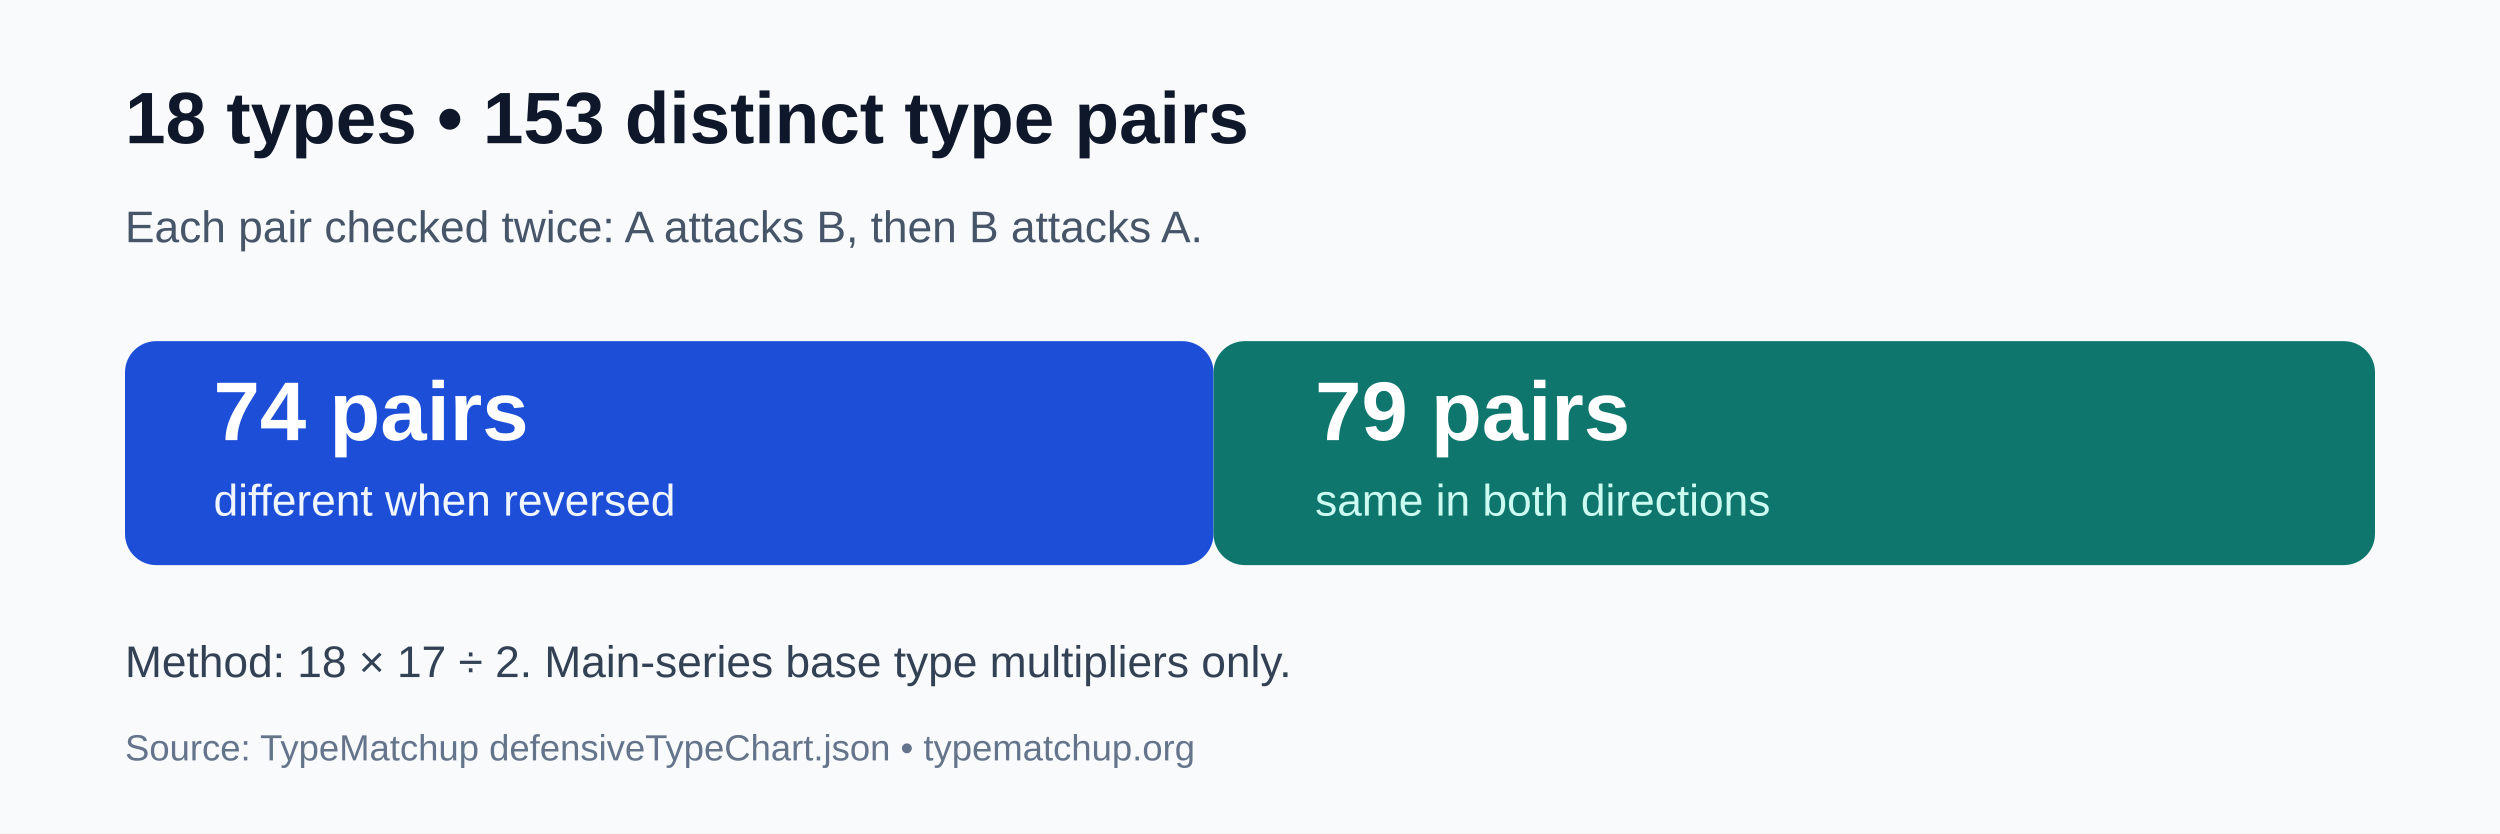
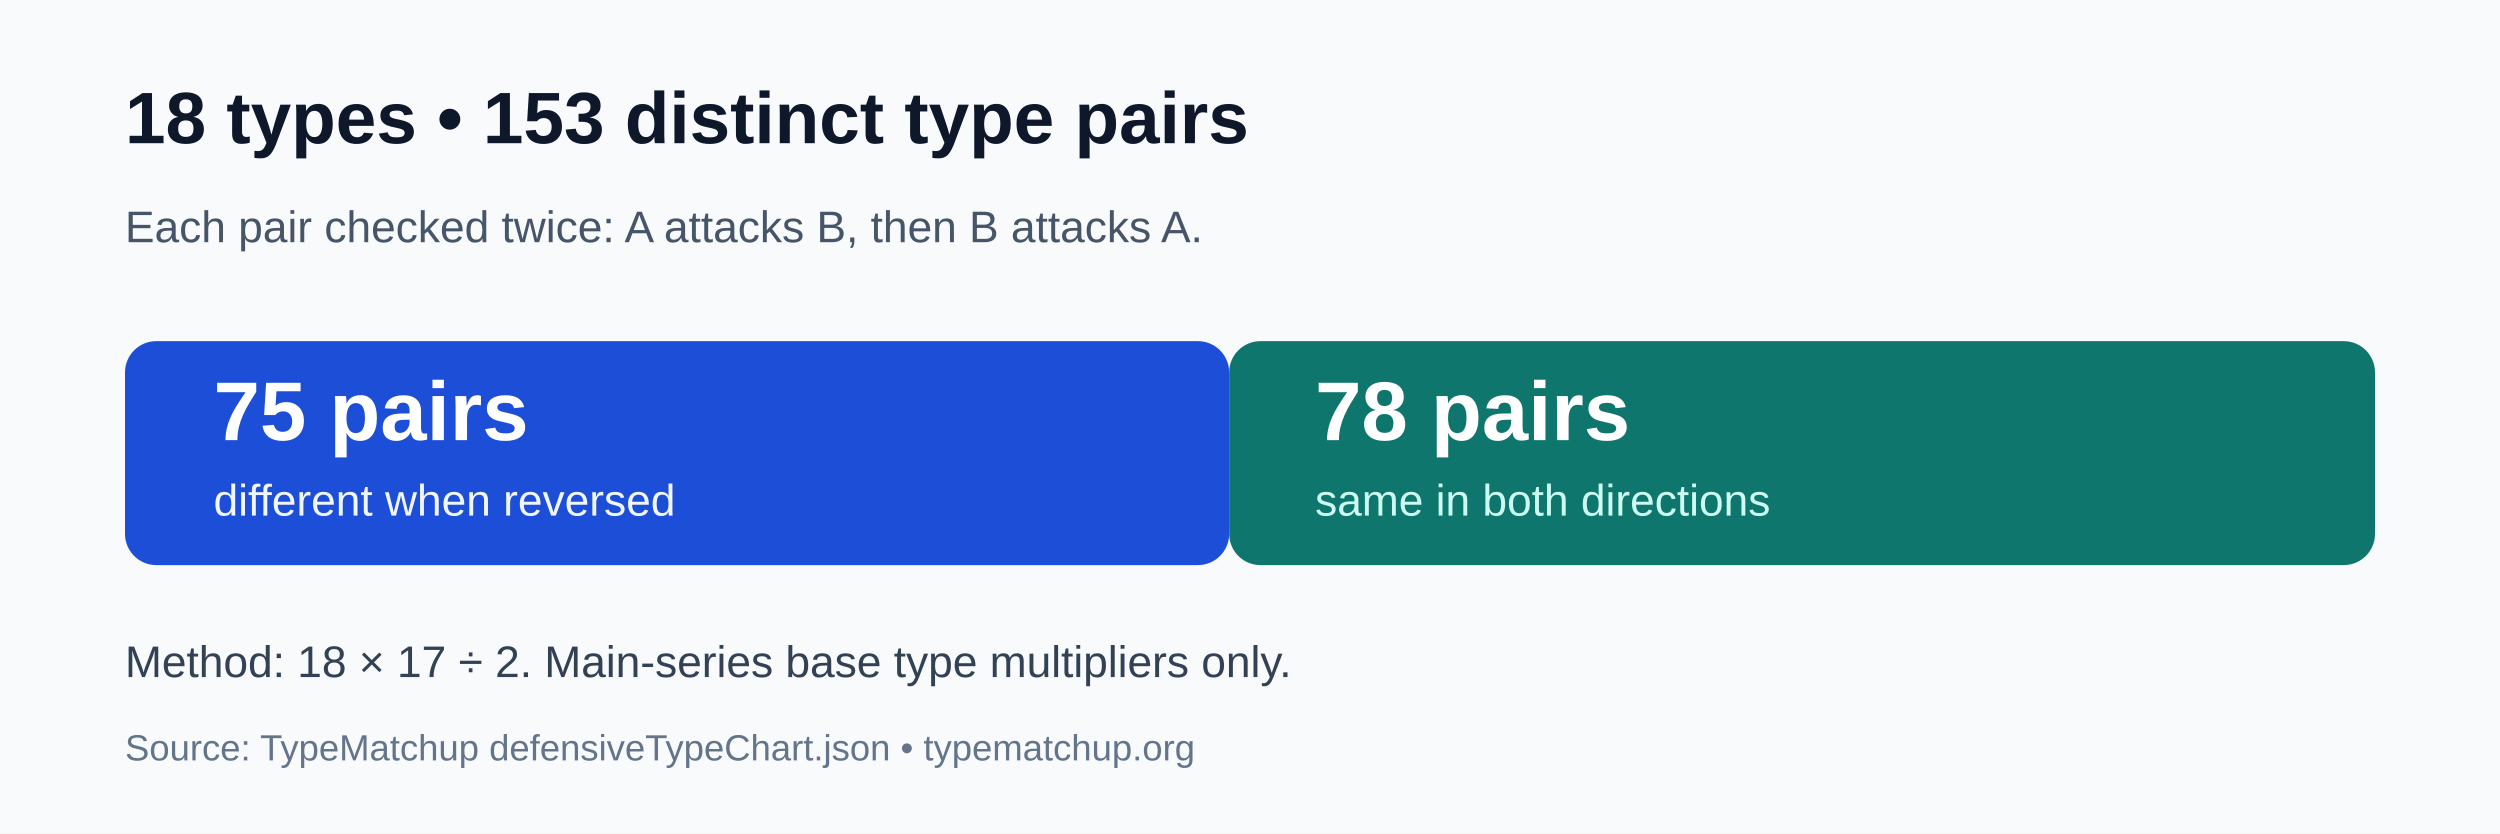
<svg xmlns="http://www.w3.org/2000/svg" role="img" aria-labelledby="title desc" viewBox="0 0 960 320">
  <rect width="960" height="320" fill="#f8fafc" />
  <text x="48" y="55" fill="#0f172a" font-family="Arial,sans-serif" font-size="28" font-weight="700">18 types • 153 distinct type pairs</text>
  <text x="48" y="93" fill="#475569" font-family="Arial,sans-serif" font-size="17">Each pair checked twice: A attacks B, then B attacks A.</text>
-   <rect x="48" y="131" width="418" height="86" rx="12" fill="#1d4ed8" />
-   <rect x="466" y="131" width="446" height="86" rx="12" fill="#0f766e" />
-   <text x="82" y="169" fill="#fff" font-family="Arial,sans-serif" font-size="32" font-weight="800">74 pairs</text>
+   <rect x="48" y="131" width="424" height="86" rx="12" fill="#1d4ed8" />
+   <rect x="472" y="131" width="440" height="86" rx="12" fill="#0f766e" />
+   <text x="82" y="169" fill="#fff" font-family="Arial,sans-serif" font-size="32" font-weight="800">75 pairs</text>
  <text x="82" y="198" fill="#eff6ff" font-family="Arial,sans-serif" font-size="17">different when reversed</text>
-   <text x="505" y="169" fill="#fff" font-family="Arial,sans-serif" font-size="32" font-weight="800">79 pairs</text>
+   <text x="505" y="169" fill="#fff" font-family="Arial,sans-serif" font-size="32" font-weight="800">78 pairs</text>
  <text x="505" y="198" fill="#ccfbf1" font-family="Arial,sans-serif" font-size="17">same in both directions</text>
  <text x="48" y="260" fill="#334155" font-family="Arial,sans-serif" font-size="17">Method: 18 × 17 ÷ 2. Main-series base type multipliers only.</text>
  <text x="48" y="292" fill="#64748b" font-family="Arial,sans-serif" font-size="14">Source: TypeMatchup defensiveTypeChart.json • typematchup.org</text>
</svg>
